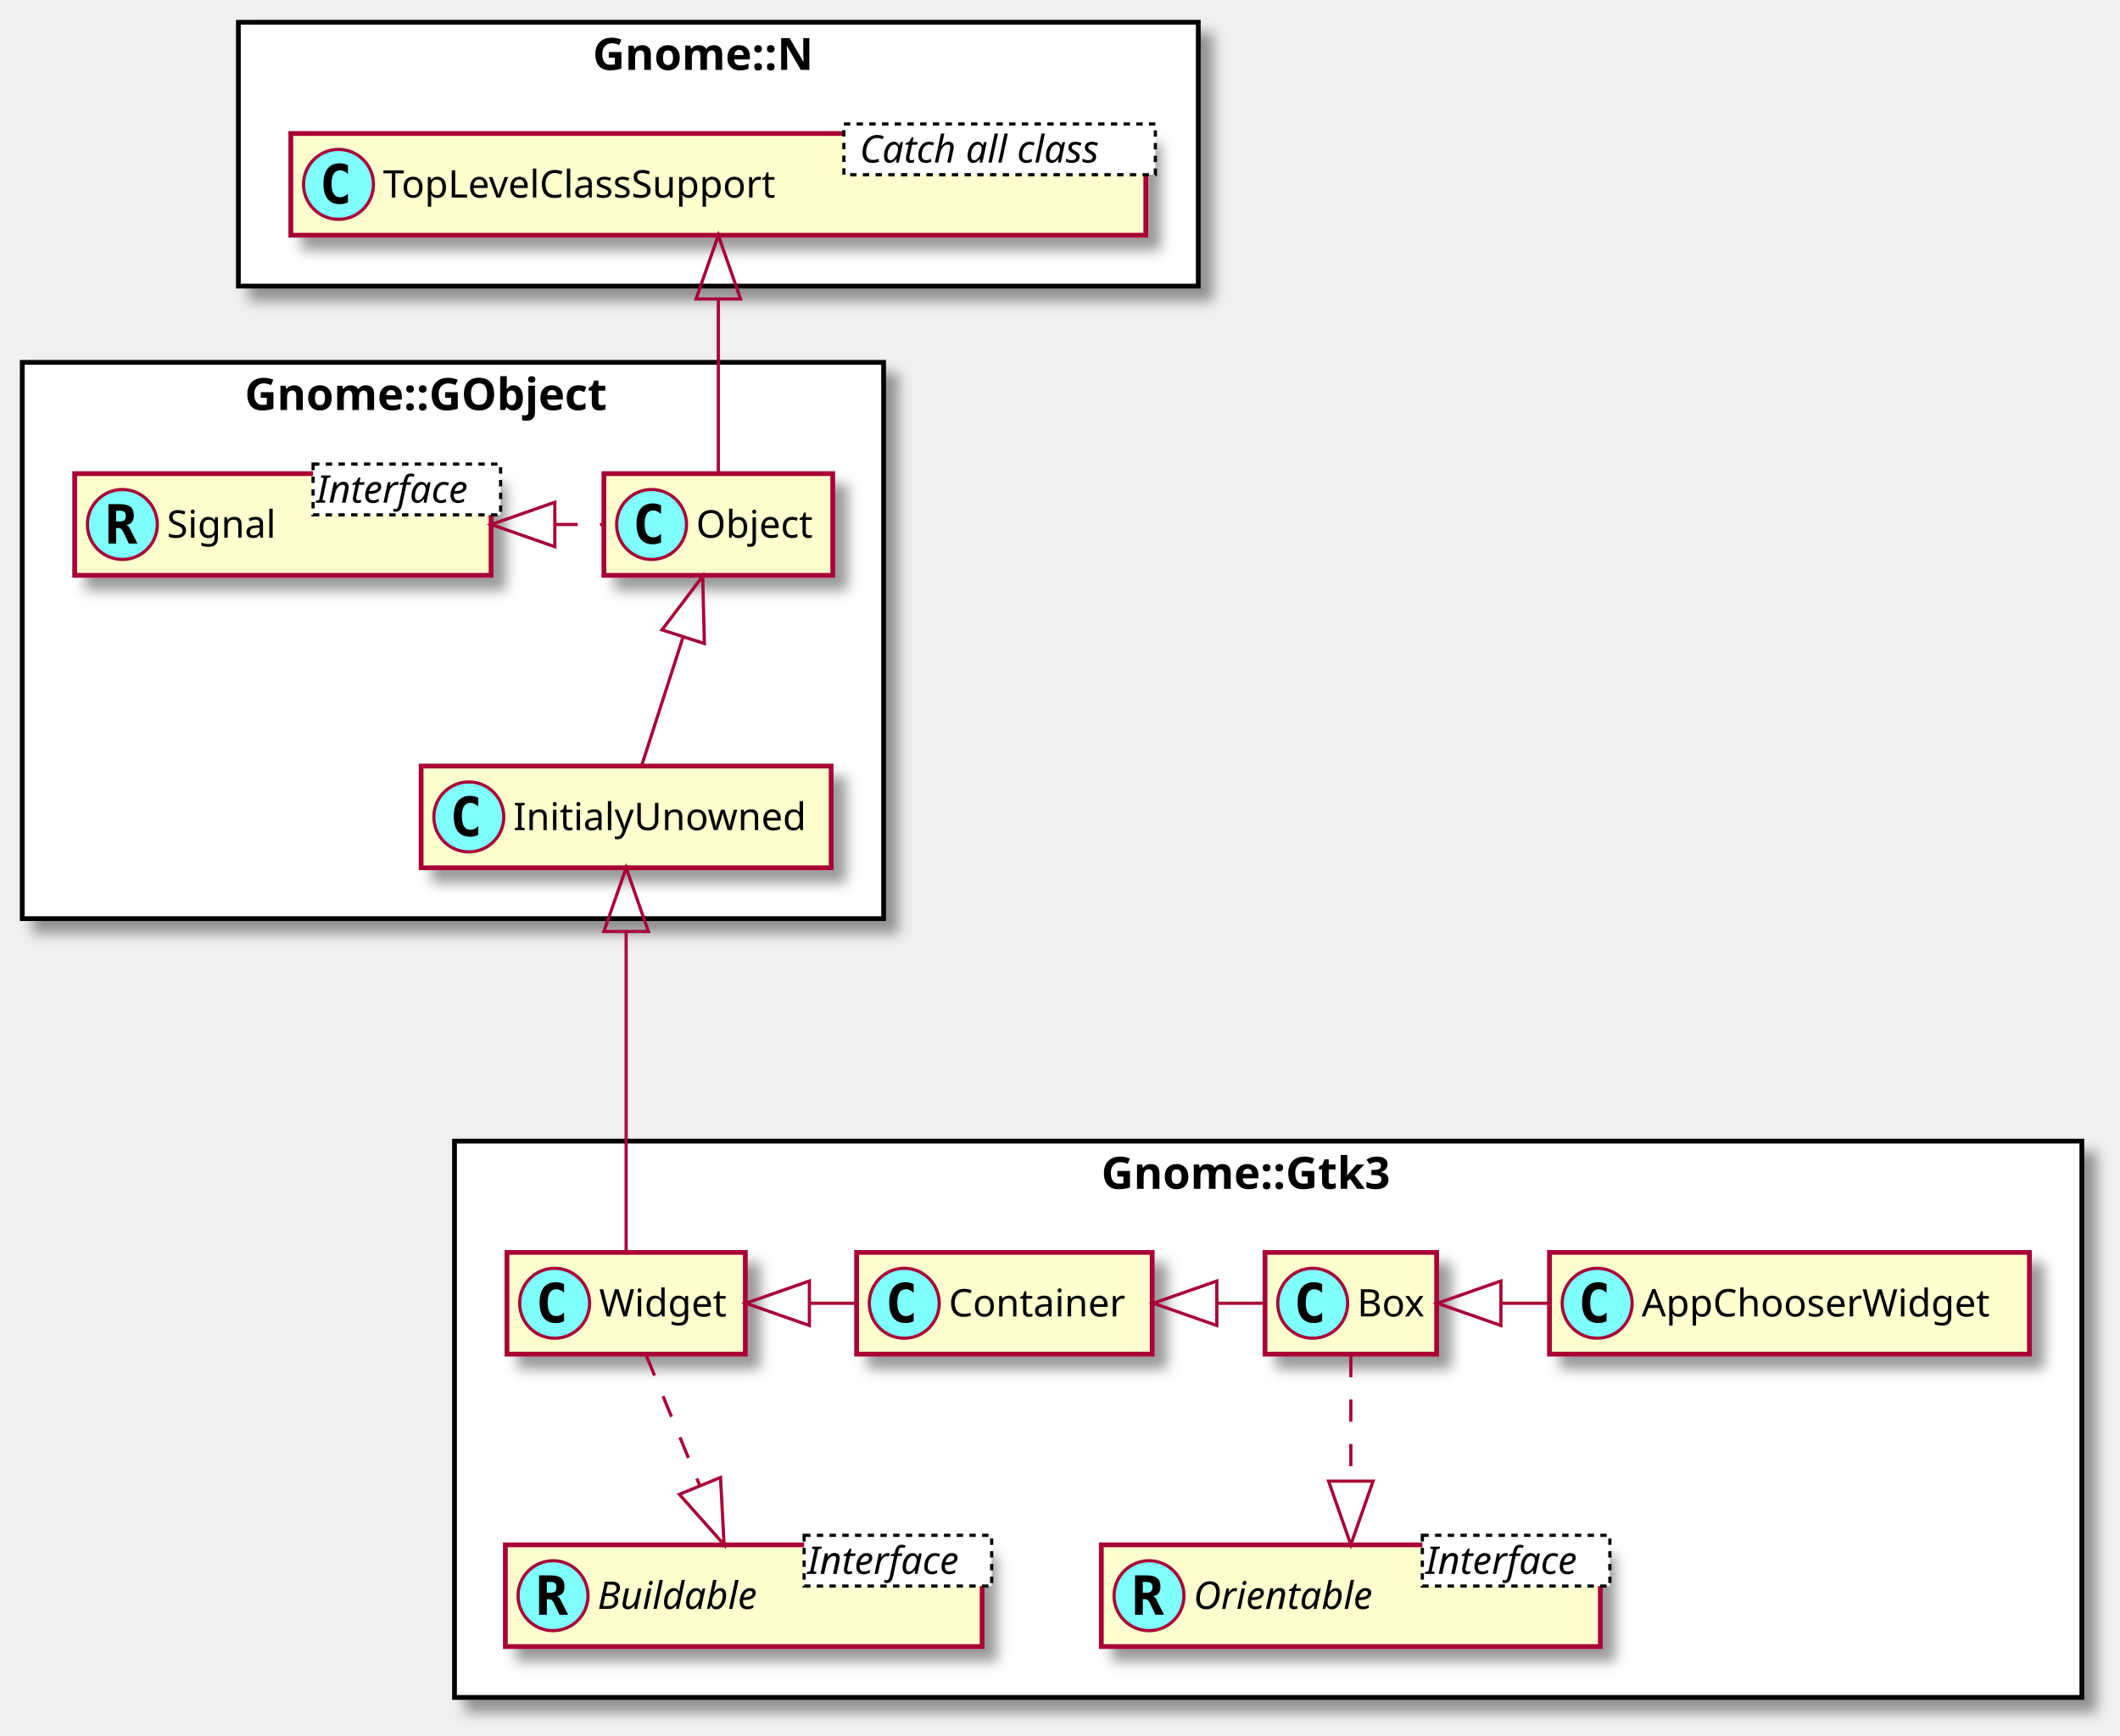
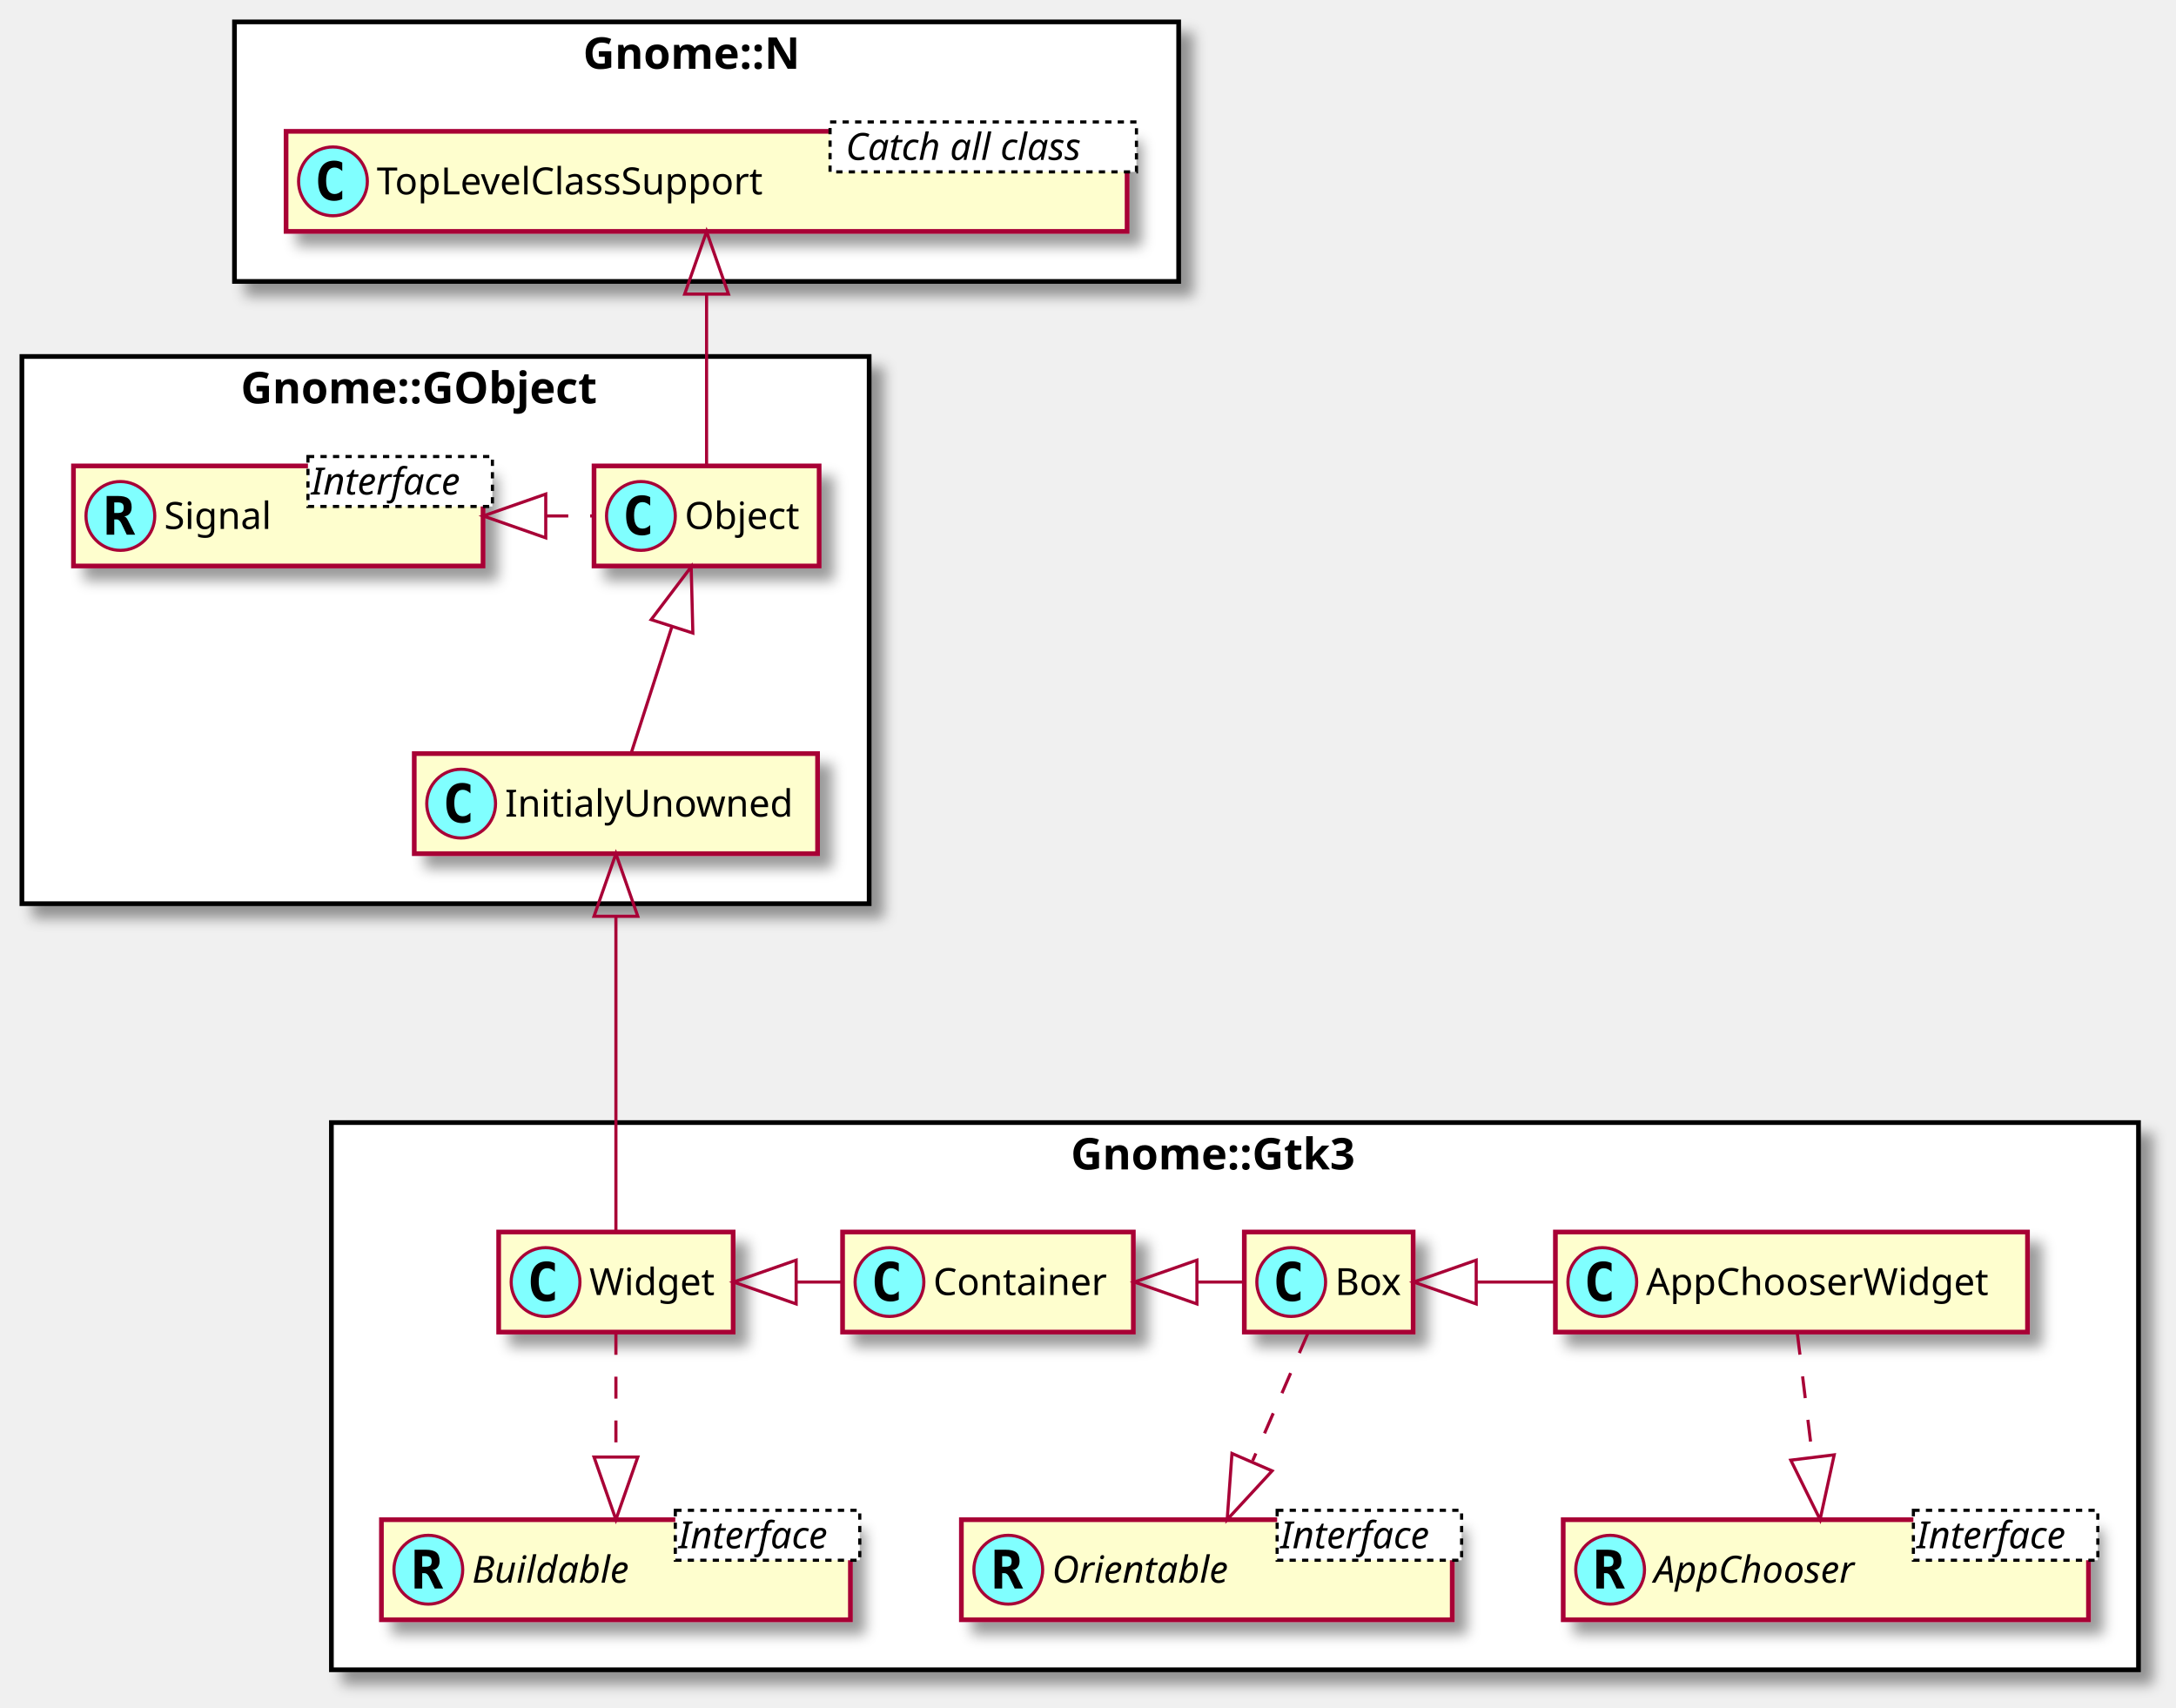
- <svg xmlns="http://www.w3.org/2000/svg" contentScriptType="application/ecmascript" contentStyleType="text/css" height="546px" preserveAspectRatio="none" style="width:667px;height:546px;" version="1.1" viewBox="0 0 667 546" width="667px" zoomAndPan="magnify">
+ <svg xmlns="http://www.w3.org/2000/svg" contentScriptType="application/ecmascript" contentStyleType="text/css" height="546px" preserveAspectRatio="none" style="width:696px;height:546px;" version="1.1" viewBox="0 0 696 546" width="696px" zoomAndPan="magnify">
  <defs>
-     <filter height="300%" id="f1647gmxzn5mwh" width="300%" x="-1" y="-1">
+     <filter height="300%" id="f1wqtufi16dzdg" width="300%" x="-1" y="-1">
      <feGaussianBlur result="blurOut" stdDeviation="2.0" />
      <feColorMatrix in="blurOut" result="blurOut2" type="matrix" values="0 0 0 0 0 0 0 0 0 0 0 0 0 0 0 0 0 0 .4 0" />
      <feOffset dx="4.0" dy="4.0" in="blurOut2" result="blurOut3" />
      <feBlend in="SourceGraphic" in2="blurOut3" mode="normal" />
    </filter>
  </defs>
  <g>
-     <rect fill="#FFFFFF" filter="url(#f1647gmxzn5mwh)" height="83" style="stroke: #000000; stroke-width: 1.5;" width="302" x="75" y="7" />
+     <rect fill="#FFFFFF" filter="url(#f1wqtufi16dzdg)" height="83" style="stroke: #000000; stroke-width: 1.5;" width="302" x="75" y="7" />
    <text fill="#000000" font-family="sans-serif" font-size="14" font-weight="bold" lengthAdjust="spacingAndGlyphs" textLength="79" x="186.5" y="21.995">Gnome::N</text>
-     <rect fill="#FFFFFF" filter="url(#f1647gmxzn5mwh)" height="175" style="stroke: #000000; stroke-width: 1.5;" width="271" x="7" y="114" />
+     <rect fill="#FFFFFF" filter="url(#f1wqtufi16dzdg)" height="175" style="stroke: #000000; stroke-width: 1.5;" width="271" x="7" y="114" />
    <text fill="#000000" font-family="sans-serif" font-size="14" font-weight="bold" lengthAdjust="spacingAndGlyphs" textLength="131" x="77" y="128.995">Gnome::GObject</text>
-     <rect fill="#FFFFFF" filter="url(#f1647gmxzn5mwh)" height="175" style="stroke: #000000; stroke-width: 1.5;" width="512" x="143" y="359" />
-     <text fill="#000000" font-family="sans-serif" font-size="14" font-weight="bold" lengthAdjust="spacingAndGlyphs" textLength="105" x="346.5" y="373.995">Gnome::Gtk3</text>
-     <rect codeLine="8" fill="#FEFECE" filter="url(#f1647gmxzn5mwh)" height="32" id="Gnome::N::TopLevelClassSupport" style="stroke: #A80036; stroke-width: 1.5;" width="269" x="91.5" y="42" />
+     <rect fill="#FFFFFF" filter="url(#f1wqtufi16dzdg)" height="175" style="stroke: #000000; stroke-width: 1.5;" width="578" x="106" y="359" />
+     <text fill="#000000" font-family="sans-serif" font-size="14" font-weight="bold" lengthAdjust="spacingAndGlyphs" textLength="105" x="342.5" y="373.995">Gnome::Gtk3</text>
+     <rect codeLine="8" fill="#FEFECE" filter="url(#f1wqtufi16dzdg)" height="32" id="Gnome::N::TopLevelClassSupport" style="stroke: #A80036; stroke-width: 1.5;" width="269" x="91.5" y="42" />
    <ellipse cx="106.5" cy="58" fill="#80FFFF" rx="11" ry="11" style="stroke: #A80036; stroke-width: 1.0;" />
    <path d="M109.469,63.641 Q108.891,63.938 108.25,64.078 Q107.609,64.234 106.906,64.234 Q104.406,64.234 103.078,62.594 Q101.766,60.938 101.766,57.812 Q101.766,54.688 103.078,53.031 Q104.406,51.375 106.906,51.375 Q107.609,51.375 108.25,51.531 Q108.906,51.688 109.469,51.984 L109.469,54.703 Q108.844,54.125 108.25,53.859 Q107.656,53.578 107.031,53.578 Q105.688,53.578 105,54.656 Q104.312,55.719 104.312,57.812 Q104.312,59.906 105,60.984 Q105.688,62.047 107.031,62.047 Q107.656,62.047 108.25,61.781 Q108.844,61.5 109.469,60.922 L109.469,63.641 Z " />
    <text fill="#000000" font-family="sans-serif" font-size="12" lengthAdjust="spacingAndGlyphs" textLength="137" x="120.5" y="62.154">TopLevelClassSupport</text>
    <rect fill="#FFFFFF" height="15.969" style="stroke: #000000; stroke-width: 1.0; stroke-dasharray: 2.0,2.0;" width="98" x="265.5" y="39" />
    <text fill="#000000" font-family="sans-serif" font-size="12" font-style="italic" lengthAdjust="spacingAndGlyphs" textLength="88" x="270.5" y="51.139">Catch all class</text>
-     <rect codeLine="11" fill="#FEFECE" filter="url(#f1647gmxzn5mwh)" height="32" id="Gnome::GObject::Signal" style="stroke: #A80036; stroke-width: 1.5;" width="131" x="23.5" y="149" />
+     <rect codeLine="11" fill="#FEFECE" filter="url(#f1wqtufi16dzdg)" height="32" id="Gnome::GObject::Signal" style="stroke: #A80036; stroke-width: 1.5;" width="131" x="23.5" y="149" />
    <ellipse cx="38.5" cy="165" fill="#80FFFF" rx="11" ry="11" style="stroke: #A80036; stroke-width: 1.0;" />
    <path d="M39.703,165.141 Q40.062,165.219 40.328,165.5 Q40.609,165.766 41,166.547 L43.234,171 L40.547,171 L39.047,167.875 Q38.984,167.734 38.875,167.5 Q38.219,166.109 37.328,166.109 L36.547,166.109 L36.547,171 L34.109,171 L34.109,158.609 L37.641,158.609 Q40.031,158.609 41.062,159.453 Q42.109,160.297 42.109,162.203 Q42.109,163.484 41.484,164.25 Q40.875,165 39.703,165.141 Z M36.547,160.672 L36.547,164.047 L37.703,164.047 Q38.719,164.047 39.141,163.656 Q39.578,163.25 39.578,162.344 Q39.578,161.453 39.141,161.062 Q38.719,160.672 37.703,160.672 L36.547,160.672 Z " />
    <text fill="#000000" font-family="sans-serif" font-size="12" lengthAdjust="spacingAndGlyphs" textLength="38" x="52.5" y="169.154">Signal</text>
    <rect fill="#FFFFFF" height="15.969" style="stroke: #000000; stroke-width: 1.0; stroke-dasharray: 2.0,2.0;" width="59" x="98.5" y="146" />
    <text fill="#000000" font-family="sans-serif" font-size="12" font-style="italic" lengthAdjust="spacingAndGlyphs" textLength="57" x="99.5" y="158.139">Interface</text>
-     <rect fill="#FEFECE" filter="url(#f1647gmxzn5mwh)" height="32" id="Gnome::GObject::Object" style="stroke: #A80036; stroke-width: 1.5;" width="72" x="190" y="149" />
+     <rect fill="#FEFECE" filter="url(#f1wqtufi16dzdg)" height="32" id="Gnome::GObject::Object" style="stroke: #A80036; stroke-width: 1.5;" width="72" x="190" y="149" />
    <ellipse cx="205" cy="165" fill="#80FFFF" rx="11" ry="11" style="stroke: #A80036; stroke-width: 1.0;" />
    <path d="M207.969,170.641 Q207.391,170.938 206.75,171.078 Q206.109,171.234 205.406,171.234 Q202.906,171.234 201.578,169.594 Q200.266,167.938 200.266,164.812 Q200.266,161.688 201.578,160.031 Q202.906,158.375 205.406,158.375 Q206.109,158.375 206.75,158.531 Q207.406,158.688 207.969,158.984 L207.969,161.703 Q207.344,161.125 206.75,160.859 Q206.156,160.578 205.531,160.578 Q204.188,160.578 203.5,161.656 Q202.812,162.719 202.812,164.812 Q202.812,166.906 203.5,167.984 Q204.188,169.047 205.531,169.047 Q206.156,169.047 206.75,168.781 Q207.344,168.5 207.969,167.922 L207.969,170.641 Z " />
    <text fill="#000000" font-family="sans-serif" font-size="12" lengthAdjust="spacingAndGlyphs" textLength="40" x="219" y="169.154">Object</text>
-     <rect fill="#FEFECE" filter="url(#f1647gmxzn5mwh)" height="32" id="Gnome::GObject::InitialyUnowned" style="stroke: #A80036; stroke-width: 1.5;" width="129" x="132.5" y="241" />
+     <rect fill="#FEFECE" filter="url(#f1wqtufi16dzdg)" height="32" id="Gnome::GObject::InitialyUnowned" style="stroke: #A80036; stroke-width: 1.5;" width="129" x="132.5" y="241" />
    <ellipse cx="147.5" cy="257" fill="#80FFFF" rx="11" ry="11" style="stroke: #A80036; stroke-width: 1.0;" />
    <path d="M150.469,262.641 Q149.891,262.938 149.25,263.078 Q148.609,263.234 147.906,263.234 Q145.406,263.234 144.078,261.594 Q142.766,259.938 142.766,256.812 Q142.766,253.688 144.078,252.031 Q145.406,250.375 147.906,250.375 Q148.609,250.375 149.25,250.531 Q149.906,250.688 150.469,250.984 L150.469,253.703 Q149.844,253.125 149.25,252.859 Q148.656,252.578 148.031,252.578 Q146.688,252.578 146,253.656 Q145.312,254.719 145.312,256.812 Q145.312,258.906 146,259.984 Q146.688,261.047 148.031,261.047 Q148.656,261.047 149.25,260.781 Q149.844,260.5 150.469,259.922 L150.469,262.641 Z " />
    <text fill="#000000" font-family="sans-serif" font-size="12" lengthAdjust="spacingAndGlyphs" textLength="97" x="161.5" y="261.154">InitialyUnowned</text>
-     <rect codeLine="14" fill="#FEFECE" filter="url(#f1647gmxzn5mwh)" height="32" id="Gnome::Gtk3::Buildable" style="stroke: #A80036; stroke-width: 1.5;" width="150" x="159" y="486" />
-     <ellipse cx="174" cy="502" fill="#80FFFF" rx="11" ry="11" style="stroke: #A80036; stroke-width: 1.0;" />
-     <path d="M175.203,502.141 Q175.562,502.219 175.828,502.5 Q176.109,502.766 176.5,503.547 L178.734,508 L176.047,508 L174.547,504.875 Q174.484,504.734 174.375,504.5 Q173.719,503.109 172.828,503.109 L172.047,503.109 L172.047,508 L169.609,508 L169.609,495.609 L173.141,495.609 Q175.531,495.609 176.562,496.453 Q177.609,497.297 177.609,499.203 Q177.609,500.484 176.984,501.25 Q176.375,502 175.203,502.141 Z M172.047,497.672 L172.047,501.047 L173.203,501.047 Q174.219,501.047 174.641,500.656 Q175.078,500.25 175.078,499.344 Q175.078,498.453 174.641,498.062 Q174.219,497.672 173.203,497.672 L172.047,497.672 Z " />
-     <text fill="#000000" font-family="sans-serif" font-size="12" font-style="italic" lengthAdjust="spacingAndGlyphs" textLength="57" x="188" y="506.154">Buildable</text>
-     <rect fill="#FFFFFF" height="15.969" style="stroke: #000000; stroke-width: 1.0; stroke-dasharray: 2.0,2.0;" width="59" x="253" y="483" />
-     <text fill="#000000" font-family="sans-serif" font-size="12" font-style="italic" lengthAdjust="spacingAndGlyphs" textLength="57" x="254" y="495.139">Interface</text>
-     <rect codeLine="20" fill="#FEFECE" filter="url(#f1647gmxzn5mwh)" height="32" id="Gnome::Gtk3::Orientable" style="stroke: #A80036; stroke-width: 1.5;" width="157" x="346.5" y="486" />
-     <ellipse cx="361.5" cy="502" fill="#80FFFF" rx="11" ry="11" style="stroke: #A80036; stroke-width: 1.0;" />
-     <path d="M362.703,502.141 Q363.062,502.219 363.328,502.5 Q363.609,502.766 364,503.547 L366.234,508 L363.547,508 L362.047,504.875 Q361.984,504.734 361.875,504.5 Q361.219,503.109 360.328,503.109 L359.547,503.109 L359.547,508 L357.109,508 L357.109,495.609 L360.641,495.609 Q363.031,495.609 364.062,496.453 Q365.109,497.297 365.109,499.203 Q365.109,500.484 364.484,501.25 Q363.875,502 362.703,502.141 Z M359.547,497.672 L359.547,501.047 L360.703,501.047 Q361.719,501.047 362.141,500.656 Q362.578,500.25 362.578,499.344 Q362.578,498.453 362.141,498.062 Q361.719,497.672 360.703,497.672 L359.547,497.672 Z " />
-     <text fill="#000000" font-family="sans-serif" font-size="12" font-style="italic" lengthAdjust="spacingAndGlyphs" textLength="64" x="375.5" y="506.154">Orientable</text>
-     <rect fill="#FFFFFF" height="15.969" style="stroke: #000000; stroke-width: 1.0; stroke-dasharray: 2.0,2.0;" width="59" x="447.5" y="483" />
-     <text fill="#000000" font-family="sans-serif" font-size="12" font-style="italic" lengthAdjust="spacingAndGlyphs" textLength="57" x="448.5" y="495.139">Interface</text>
-     <rect fill="#FEFECE" filter="url(#f1647gmxzn5mwh)" height="32" id="Gnome::Gtk3::Widget" style="stroke: #A80036; stroke-width: 1.5;" width="75" x="159.5" y="394" />
+     <rect codeLine="14" fill="#FEFECE" filter="url(#f1wqtufi16dzdg)" height="32" id="Gnome::Gtk3::Buildable" style="stroke: #A80036; stroke-width: 1.5;" width="150" x="122" y="486" />
+     <ellipse cx="137" cy="502" fill="#80FFFF" rx="11" ry="11" style="stroke: #A80036; stroke-width: 1.0;" />
+     <path d="M138.203,502.141 Q138.562,502.219 138.828,502.5 Q139.109,502.766 139.5,503.547 L141.734,508 L139.047,508 L137.547,504.875 Q137.484,504.734 137.375,504.5 Q136.719,503.109 135.828,503.109 L135.047,503.109 L135.047,508 L132.609,508 L132.609,495.609 L136.141,495.609 Q138.531,495.609 139.562,496.453 Q140.609,497.297 140.609,499.203 Q140.609,500.484 139.984,501.25 Q139.375,502 138.203,502.141 Z M135.047,497.672 L135.047,501.047 L136.203,501.047 Q137.219,501.047 137.641,500.656 Q138.078,500.25 138.078,499.344 Q138.078,498.453 137.641,498.062 Q137.219,497.672 136.203,497.672 L135.047,497.672 Z " />
+     <text fill="#000000" font-family="sans-serif" font-size="12" font-style="italic" lengthAdjust="spacingAndGlyphs" textLength="57" x="151" y="506.154">Buildable</text>
+     <rect fill="#FFFFFF" height="15.969" style="stroke: #000000; stroke-width: 1.0; stroke-dasharray: 2.0,2.0;" width="59" x="216" y="483" />
+     <text fill="#000000" font-family="sans-serif" font-size="12" font-style="italic" lengthAdjust="spacingAndGlyphs" textLength="57" x="217" y="495.139">Interface</text>
+     <rect codeLine="17" fill="#FEFECE" filter="url(#f1wqtufi16dzdg)" height="32" id="Gnome::Gtk3::Orientable" style="stroke: #A80036; stroke-width: 1.5;" width="157" x="307.5" y="486" />
+     <ellipse cx="322.5" cy="502" fill="#80FFFF" rx="11" ry="11" style="stroke: #A80036; stroke-width: 1.0;" />
+     <path d="M323.703,502.141 Q324.062,502.219 324.328,502.5 Q324.609,502.766 325,503.547 L327.234,508 L324.547,508 L323.047,504.875 Q322.984,504.734 322.875,504.5 Q322.219,503.109 321.328,503.109 L320.547,503.109 L320.547,508 L318.109,508 L318.109,495.609 L321.641,495.609 Q324.031,495.609 325.062,496.453 Q326.109,497.297 326.109,499.203 Q326.109,500.484 325.484,501.25 Q324.875,502 323.703,502.141 Z M320.547,497.672 L320.547,501.047 L321.703,501.047 Q322.719,501.047 323.141,500.656 Q323.578,500.25 323.578,499.344 Q323.578,498.453 323.141,498.062 Q322.719,497.672 321.703,497.672 L320.547,497.672 Z " />
+     <text fill="#000000" font-family="sans-serif" font-size="12" font-style="italic" lengthAdjust="spacingAndGlyphs" textLength="64" x="336.5" y="506.154">Orientable</text>
+     <rect fill="#FFFFFF" height="15.969" style="stroke: #000000; stroke-width: 1.0; stroke-dasharray: 2.0,2.0;" width="59" x="408.5" y="483" />
+     <text fill="#000000" font-family="sans-serif" font-size="12" font-style="italic" lengthAdjust="spacingAndGlyphs" textLength="57" x="409.5" y="495.139">Interface</text>
+     <rect codeLine="20" fill="#FEFECE" filter="url(#f1wqtufi16dzdg)" height="32" id="Gnome::Gtk3::AppChooser" style="stroke: #A80036; stroke-width: 1.5;" width="168" x="500" y="486" />
+     <ellipse cx="515" cy="502" fill="#80FFFF" rx="11" ry="11" style="stroke: #A80036; stroke-width: 1.0;" />
+     <path d="M516.203,502.141 Q516.562,502.219 516.828,502.5 Q517.109,502.766 517.5,503.547 L519.734,508 L517.047,508 L515.547,504.875 Q515.484,504.734 515.375,504.5 Q514.719,503.109 513.828,503.109 L513.047,503.109 L513.047,508 L510.609,508 L510.609,495.609 L514.141,495.609 Q516.531,495.609 517.562,496.453 Q518.609,497.297 518.609,499.203 Q518.609,500.484 517.984,501.25 Q517.375,502 516.203,502.141 Z M513.047,497.672 L513.047,501.047 L514.203,501.047 Q515.219,501.047 515.641,500.656 Q516.078,500.25 516.078,499.344 Q516.078,498.453 515.641,498.062 Q515.219,497.672 514.203,497.672 L513.047,497.672 Z " />
+     <text fill="#000000" font-family="sans-serif" font-size="12" font-style="italic" lengthAdjust="spacingAndGlyphs" textLength="75" x="529" y="506.154">AppChooser</text>
+     <rect fill="#FFFFFF" height="15.969" style="stroke: #000000; stroke-width: 1.0; stroke-dasharray: 2.0,2.0;" width="59" x="612" y="483" />
+     <text fill="#000000" font-family="sans-serif" font-size="12" font-style="italic" lengthAdjust="spacingAndGlyphs" textLength="57" x="613" y="495.139">Interface</text>
+     <rect fill="#FEFECE" filter="url(#f1wqtufi16dzdg)" height="32" id="Gnome::Gtk3::Widget" style="stroke: #A80036; stroke-width: 1.5;" width="75" x="159.5" y="394" />
    <ellipse cx="174.5" cy="410" fill="#80FFFF" rx="11" ry="11" style="stroke: #A80036; stroke-width: 1.0;" />
    <path d="M177.469,415.641 Q176.891,415.938 176.25,416.078 Q175.609,416.234 174.906,416.234 Q172.406,416.234 171.078,414.594 Q169.766,412.938 169.766,409.812 Q169.766,406.688 171.078,405.031 Q172.406,403.375 174.906,403.375 Q175.609,403.375 176.25,403.531 Q176.906,403.688 177.469,403.984 L177.469,406.703 Q176.844,406.125 176.25,405.859 Q175.656,405.578 175.031,405.578 Q173.688,405.578 173,406.656 Q172.312,407.719 172.312,409.812 Q172.312,411.906 173,412.984 Q173.688,414.047 175.031,414.047 Q175.656,414.047 176.25,413.781 Q176.844,413.5 177.469,412.922 L177.469,415.641 Z " />
    <text fill="#000000" font-family="sans-serif" font-size="12" lengthAdjust="spacingAndGlyphs" textLength="43" x="188.5" y="414.154">Widget</text>
-     <rect fill="#FEFECE" filter="url(#f1647gmxzn5mwh)" height="32" id="Gnome::Gtk3::Container" style="stroke: #A80036; stroke-width: 1.5;" width="93" x="269.5" y="394" />
+     <rect fill="#FEFECE" filter="url(#f1wqtufi16dzdg)" height="32" id="Gnome::Gtk3::Container" style="stroke: #A80036; stroke-width: 1.5;" width="93" x="269.5" y="394" />
    <ellipse cx="284.5" cy="410" fill="#80FFFF" rx="11" ry="11" style="stroke: #A80036; stroke-width: 1.0;" />
    <path d="M287.469,415.641 Q286.891,415.938 286.25,416.078 Q285.609,416.234 284.906,416.234 Q282.406,416.234 281.078,414.594 Q279.766,412.938 279.766,409.812 Q279.766,406.688 281.078,405.031 Q282.406,403.375 284.906,403.375 Q285.609,403.375 286.25,403.531 Q286.906,403.688 287.469,403.984 L287.469,406.703 Q286.844,406.125 286.25,405.859 Q285.656,405.578 285.031,405.578 Q283.688,405.578 283,406.656 Q282.312,407.719 282.312,409.812 Q282.312,411.906 283,412.984 Q283.688,414.047 285.031,414.047 Q285.656,414.047 286.25,413.781 Q286.844,413.5 287.469,412.922 L287.469,415.641 Z " />
    <text fill="#000000" font-family="sans-serif" font-size="12" lengthAdjust="spacingAndGlyphs" textLength="61" x="298.5" y="414.154">Container</text>
-     <rect fill="#FEFECE" filter="url(#f1647gmxzn5mwh)" height="32" id="Gnome::Gtk3::Box" style="stroke: #A80036; stroke-width: 1.5;" width="54" x="398" y="394" />
+     <rect fill="#FEFECE" filter="url(#f1wqtufi16dzdg)" height="32" id="Gnome::Gtk3::Box" style="stroke: #A80036; stroke-width: 1.5;" width="54" x="398" y="394" />
    <ellipse cx="413" cy="410" fill="#80FFFF" rx="11" ry="11" style="stroke: #A80036; stroke-width: 1.0;" />
    <path d="M415.969,415.641 Q415.391,415.938 414.75,416.078 Q414.109,416.234 413.406,416.234 Q410.906,416.234 409.578,414.594 Q408.266,412.938 408.266,409.812 Q408.266,406.688 409.578,405.031 Q410.906,403.375 413.406,403.375 Q414.109,403.375 414.75,403.531 Q415.406,403.688 415.969,403.984 L415.969,406.703 Q415.344,406.125 414.75,405.859 Q414.156,405.578 413.531,405.578 Q412.188,405.578 411.5,406.656 Q410.812,407.719 410.812,409.812 Q410.812,411.906 411.5,412.984 Q412.188,414.047 413.531,414.047 Q414.156,414.047 414.75,413.781 Q415.344,413.5 415.969,412.922 L415.969,415.641 Z " />
    <text fill="#000000" font-family="sans-serif" font-size="12" lengthAdjust="spacingAndGlyphs" textLength="22" x="427" y="414.154">Box</text>
-     <rect fill="#FEFECE" filter="url(#f1647gmxzn5mwh)" height="32" id="Gnome::Gtk3::AppChooserWidget" style="stroke: #A80036; stroke-width: 1.5;" width="151" x="487.5" y="394" />
-     <ellipse cx="502.5" cy="410" fill="#80FFFF" rx="11" ry="11" style="stroke: #A80036; stroke-width: 1.0;" />
-     <path d="M505.469,415.641 Q504.891,415.938 504.25,416.078 Q503.609,416.234 502.906,416.234 Q500.406,416.234 499.078,414.594 Q497.766,412.938 497.766,409.812 Q497.766,406.688 499.078,405.031 Q500.406,403.375 502.906,403.375 Q503.609,403.375 504.25,403.531 Q504.906,403.688 505.469,403.984 L505.469,406.703 Q504.844,406.125 504.25,405.859 Q503.656,405.578 503.031,405.578 Q501.688,405.578 501,406.656 Q500.312,407.719 500.312,409.812 Q500.312,411.906 501,412.984 Q501.688,414.047 503.031,414.047 Q503.656,414.047 504.25,413.781 Q504.844,413.5 505.469,412.922 L505.469,415.641 Z " />
-     <text fill="#000000" font-family="sans-serif" font-size="12" lengthAdjust="spacingAndGlyphs" textLength="119" x="516.5" y="414.154">AppChooserWidget</text>
+     <rect fill="#FEFECE" filter="url(#f1wqtufi16dzdg)" height="32" id="Gnome::Gtk3::AppChooserWidget" style="stroke: #A80036; stroke-width: 1.5;" width="151" x="497.5" y="394" />
+     <ellipse cx="512.5" cy="410" fill="#80FFFF" rx="11" ry="11" style="stroke: #A80036; stroke-width: 1.0;" />
+     <path d="M515.469,415.641 Q514.891,415.938 514.25,416.078 Q513.609,416.234 512.906,416.234 Q510.406,416.234 509.078,414.594 Q507.766,412.938 507.766,409.812 Q507.766,406.688 509.078,405.031 Q510.406,403.375 512.906,403.375 Q513.609,403.375 514.25,403.531 Q514.906,403.688 515.469,403.984 L515.469,406.703 Q514.844,406.125 514.25,405.859 Q513.656,405.578 513.031,405.578 Q511.688,405.578 511,406.656 Q510.312,407.719 510.312,409.812 Q510.312,411.906 511,412.984 Q511.688,414.047 513.031,414.047 Q513.656,414.047 514.25,413.781 Q514.844,413.5 515.469,412.922 L515.469,415.641 Z " />
+     <text fill="#000000" font-family="sans-serif" font-size="12" lengthAdjust="spacingAndGlyphs" textLength="119" x="526.5" y="414.154">AppChooserWidget</text>
    <path codeLine="24" d="M226,94.1 C226,112.76 226,134.73 226,148.98 " fill="none" id="Gnome::N::TopLevelClassSupport-backto-Gnome::GObject::Object" style="stroke: #A80036; stroke-width: 1.0;" />
    <polygon fill="none" points="219,94.04,226,74.04,233,94.04,219,94.04" style="stroke: #A80036; stroke-width: 1.0;" />
    <path codeLine="25" d="M214.84,200.63 C210.34,214.59 205.39,229.96 201.85,240.96 " fill="none" id="Gnome::GObject::Object-backto-Gnome::GObject::InitialyUnowned" style="stroke: #A80036; stroke-width: 1.0;" />
    <polygon fill="none" points="208.28,198.16,221.08,181.27,221.61,202.45,208.28,198.16" style="stroke: #A80036; stroke-width: 1.0;" />
    <path codeLine="26" d="M174.77,165 C179.85,165 184.92,165 190,165 " fill="none" id="Gnome::GObject::Signal-backto-Gnome::GObject::Object" style="stroke: #A80036; stroke-width: 1.0; stroke-dasharray: 7.0,7.0;" />
    <polygon fill="none" points="174.56,172,154.56,165,174.56,158,174.56,172" style="stroke: #A80036; stroke-width: 1.0;" />
    <path codeLine="28" d="M197,293.28 C197,325.02 197,370.17 197,393.58 " fill="none" id="Gnome::GObject::InitialyUnowned-backto-Gnome::Gtk3::Widget" style="stroke: #A80036; stroke-width: 1.0;" />
    <polygon fill="none" points="190,293.03,197,273.03,204,293.03,190,293.03" style="stroke: #A80036; stroke-width: 1.0;" />
    <path codeLine="30" d="M254.68,410 C259.55,410 264.42,410 269.29,410 " fill="none" id="Gnome::Gtk3::Widget-backto-Gnome::Gtk3::Container" style="stroke: #A80036; stroke-width: 1.0;" />
    <polygon fill="none" points="254.65,417,234.65,410,254.65,403,254.65,417" style="stroke: #A80036; stroke-width: 1.0;" />
-     <path codeLine="31" d="M203.28,426.27 C207.88,437.45 214.3,453.08 220.08,467.15 " fill="none" id="Gnome::Gtk3::Widget-to-Gnome::Gtk3::Buildable" style="stroke: #A80036; stroke-width: 1.0; stroke-dasharray: 7.0,7.0;" />
-     <polygon fill="none" points="226.69,464.8,227.82,485.96,213.74,470.12,226.69,464.8" style="stroke: #A80036; stroke-width: 1.0;" />
+     <path codeLine="31" d="M197,426.27 C197,437.06 197,451.99 197,465.67 " fill="none" id="Gnome::Gtk3::Widget-to-Gnome::Gtk3::Buildable" style="stroke: #A80036; stroke-width: 1.0; stroke-dasharray: 7.0,7.0;" />
+     <polygon fill="none" points="204,465.96,197,485.96,190,465.96,204,465.96" style="stroke: #A80036; stroke-width: 1.0;" />
    <path codeLine="33" d="M383.05,410 C387.97,410 392.89,410 397.8,410 " fill="none" id="Gnome::Gtk3::Container-backto-Gnome::Gtk3::Box" style="stroke: #A80036; stroke-width: 1.0;" />
    <polygon fill="none" points="382.84,417,362.84,410,382.84,403,382.84,417" style="stroke: #A80036; stroke-width: 1.0;" />
-     <path codeLine="34" d="M472.49,410 C477.42,410 482.34,410 487.27,410 " fill="none" id="Gnome::Gtk3::Box-backto-Gnome::Gtk3::AppChooserWidget" style="stroke: #A80036; stroke-width: 1.0;" />
-     <polygon fill="none" points="472.22,417,452.22,410,472.22,403,472.22,417" style="stroke: #A80036; stroke-width: 1.0;" />
-     <path codeLine="35" d="M425,426.27 C425,437.06 425,451.99 425,465.67 " fill="none" id="Gnome::Gtk3::Box-to-Gnome::Gtk3::Orientable" style="stroke: #A80036; stroke-width: 1.0; stroke-dasharray: 7.0,7.0;" />
-     <polygon fill="none" points="432,465.96,425,485.96,418,465.96,432,465.96" style="stroke: #A80036; stroke-width: 1.0;" />
+     <path codeLine="34" d="M418.38,426.27 C413.54,437.45 406.77,453.08 400.67,467.15 " fill="none" id="Gnome::Gtk3::Box-to-Gnome::Gtk3::Orientable" style="stroke: #A80036; stroke-width: 1.0; stroke-dasharray: 7.0,7.0;" />
+     <polygon fill="none" points="406.89,470.39,392.52,485.96,394.05,464.82,406.89,470.39" style="stroke: #A80036; stroke-width: 1.0;" />
+     <path codeLine="36" d="M472.35,410 C480.73,410 489.1,410 497.48,410 " fill="none" id="Gnome::Gtk3::Box-backto-Gnome::Gtk3::AppChooserWidget" style="stroke: #A80036; stroke-width: 1.0;" />
+     <polygon fill="none" points="472.17,417,452.17,410,472.17,403,472.17,417" style="stroke: #A80036; stroke-width: 1.0;" />
+     <path codeLine="37" d="M574.87,426.27 C576.19,437.06 578.01,451.99 579.68,465.67 " fill="none" id="Gnome::Gtk3::AppChooserWidget-to-Gnome::Gtk3::AppChooser" style="stroke: #A80036; stroke-width: 1.0; stroke-dasharray: 7.0,7.0;" />
+     <polygon fill="none" points="586.68,465.26,582.16,485.96,572.79,466.96,586.68,465.26" style="stroke: #A80036; stroke-width: 1.0;" />
  </g>
</svg>
